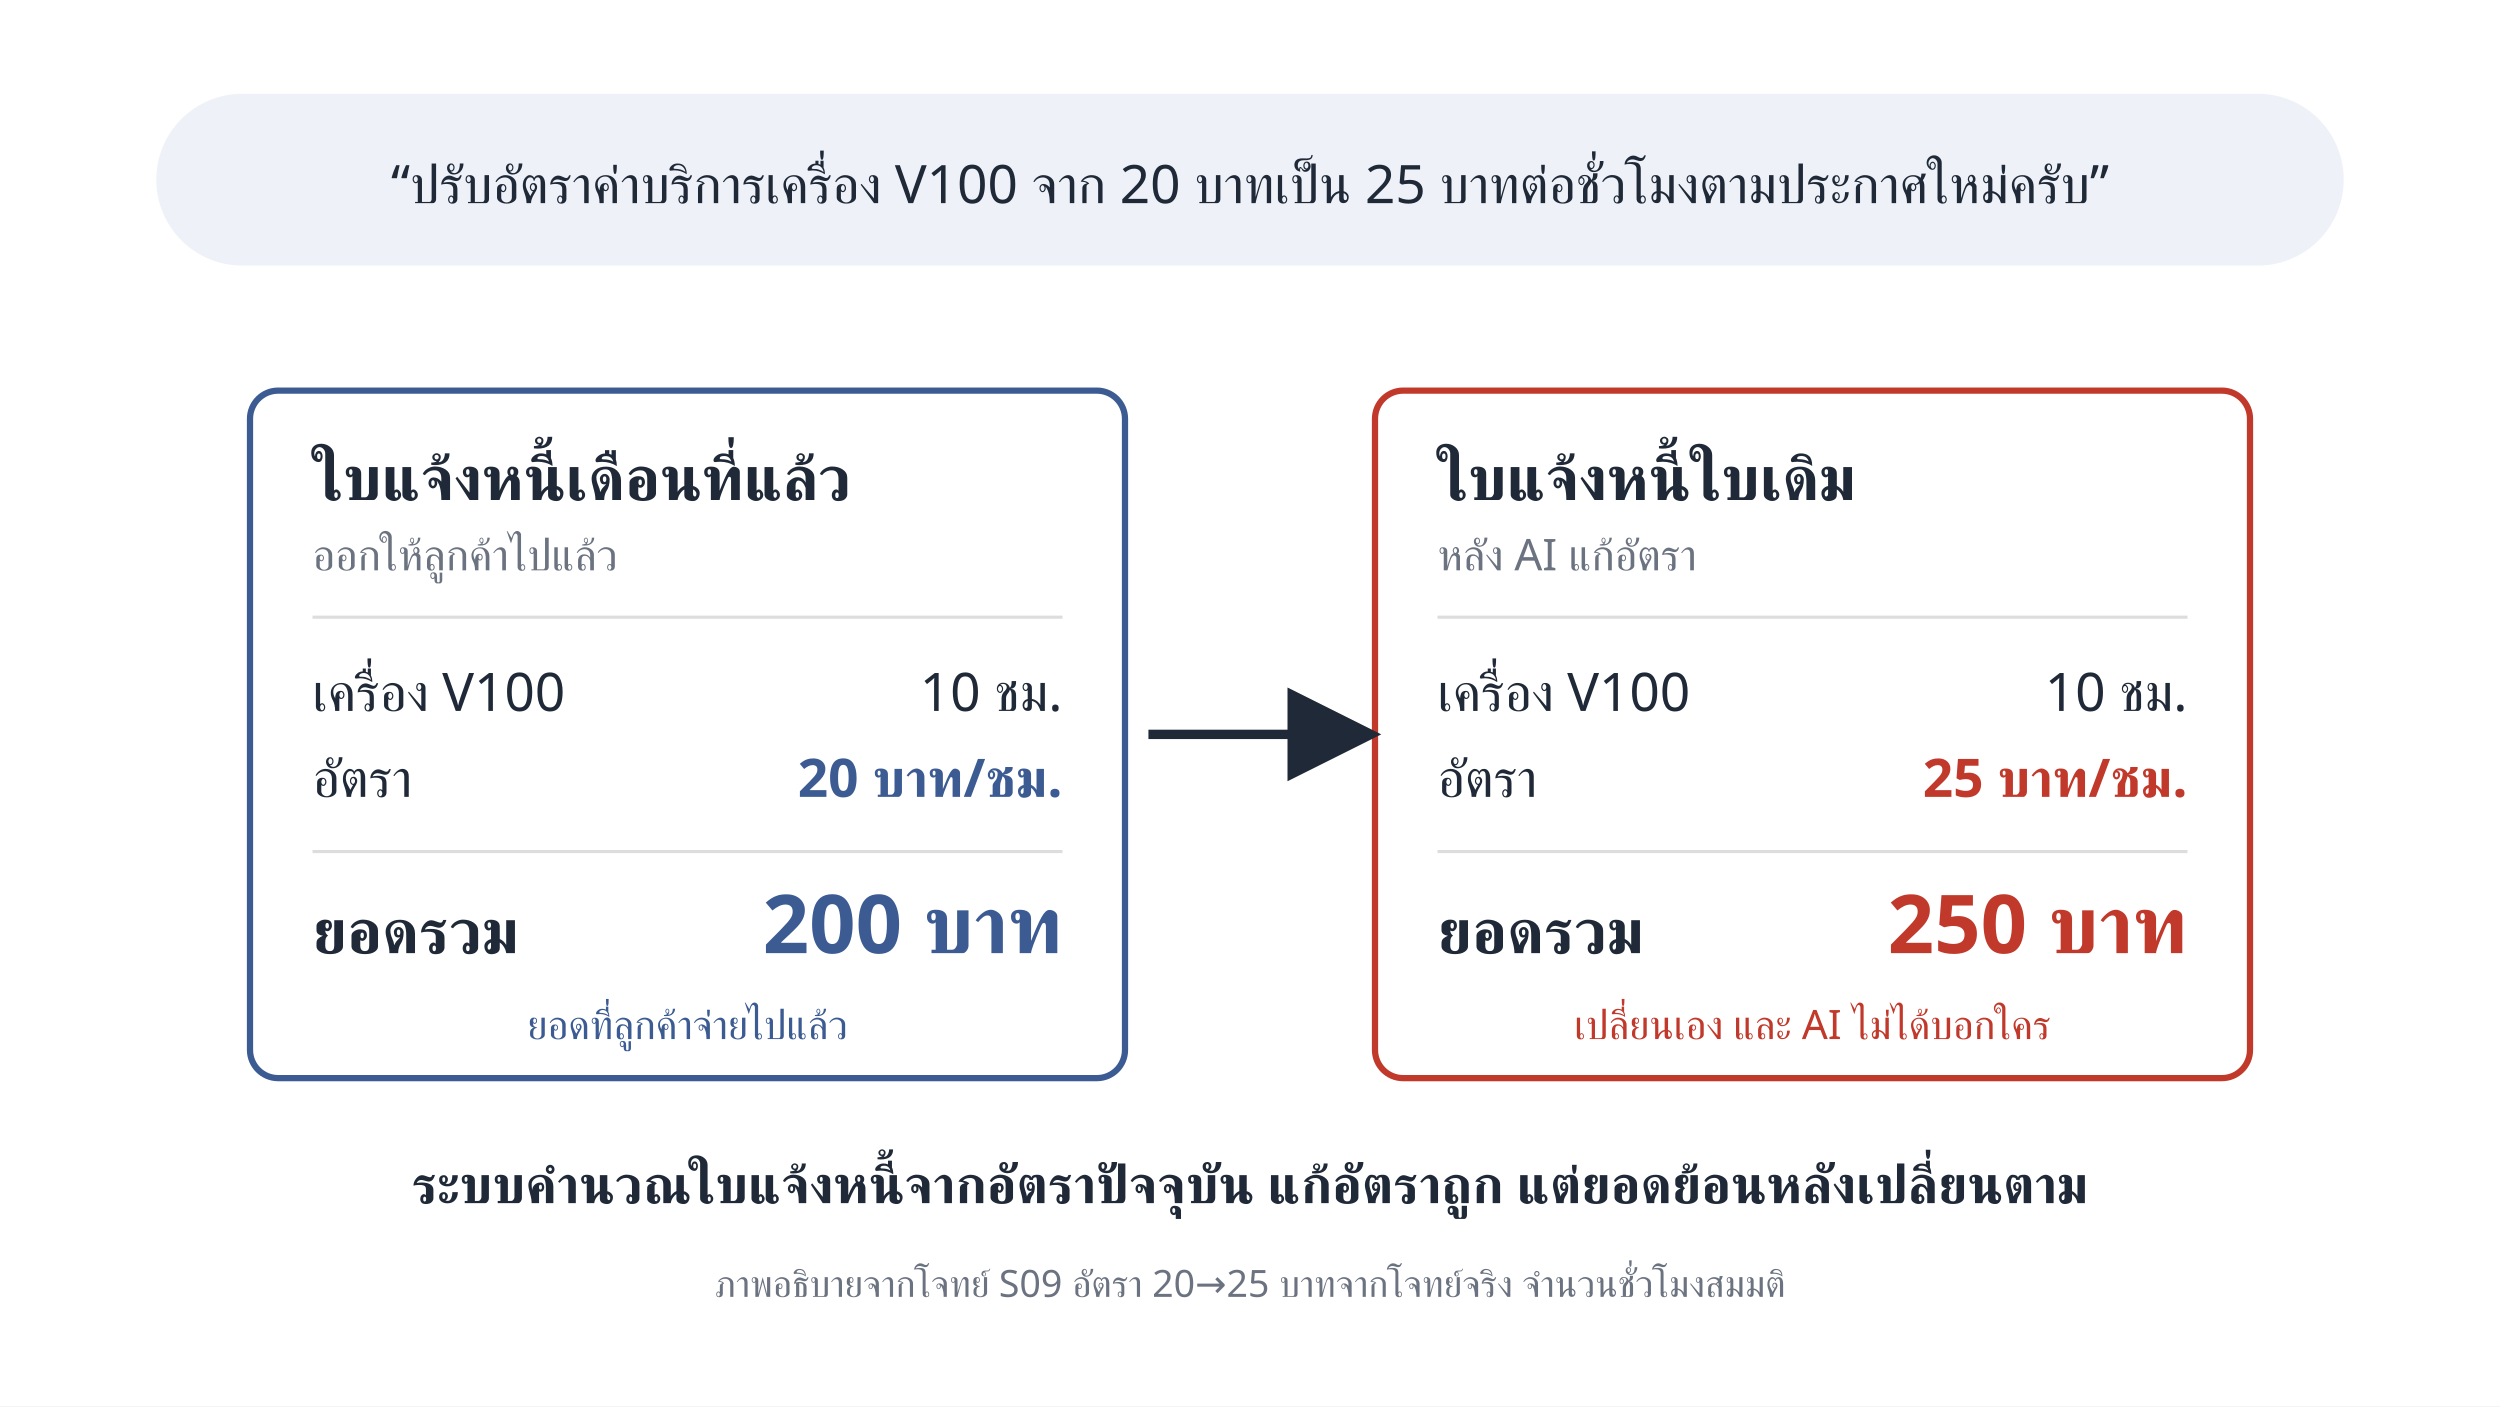
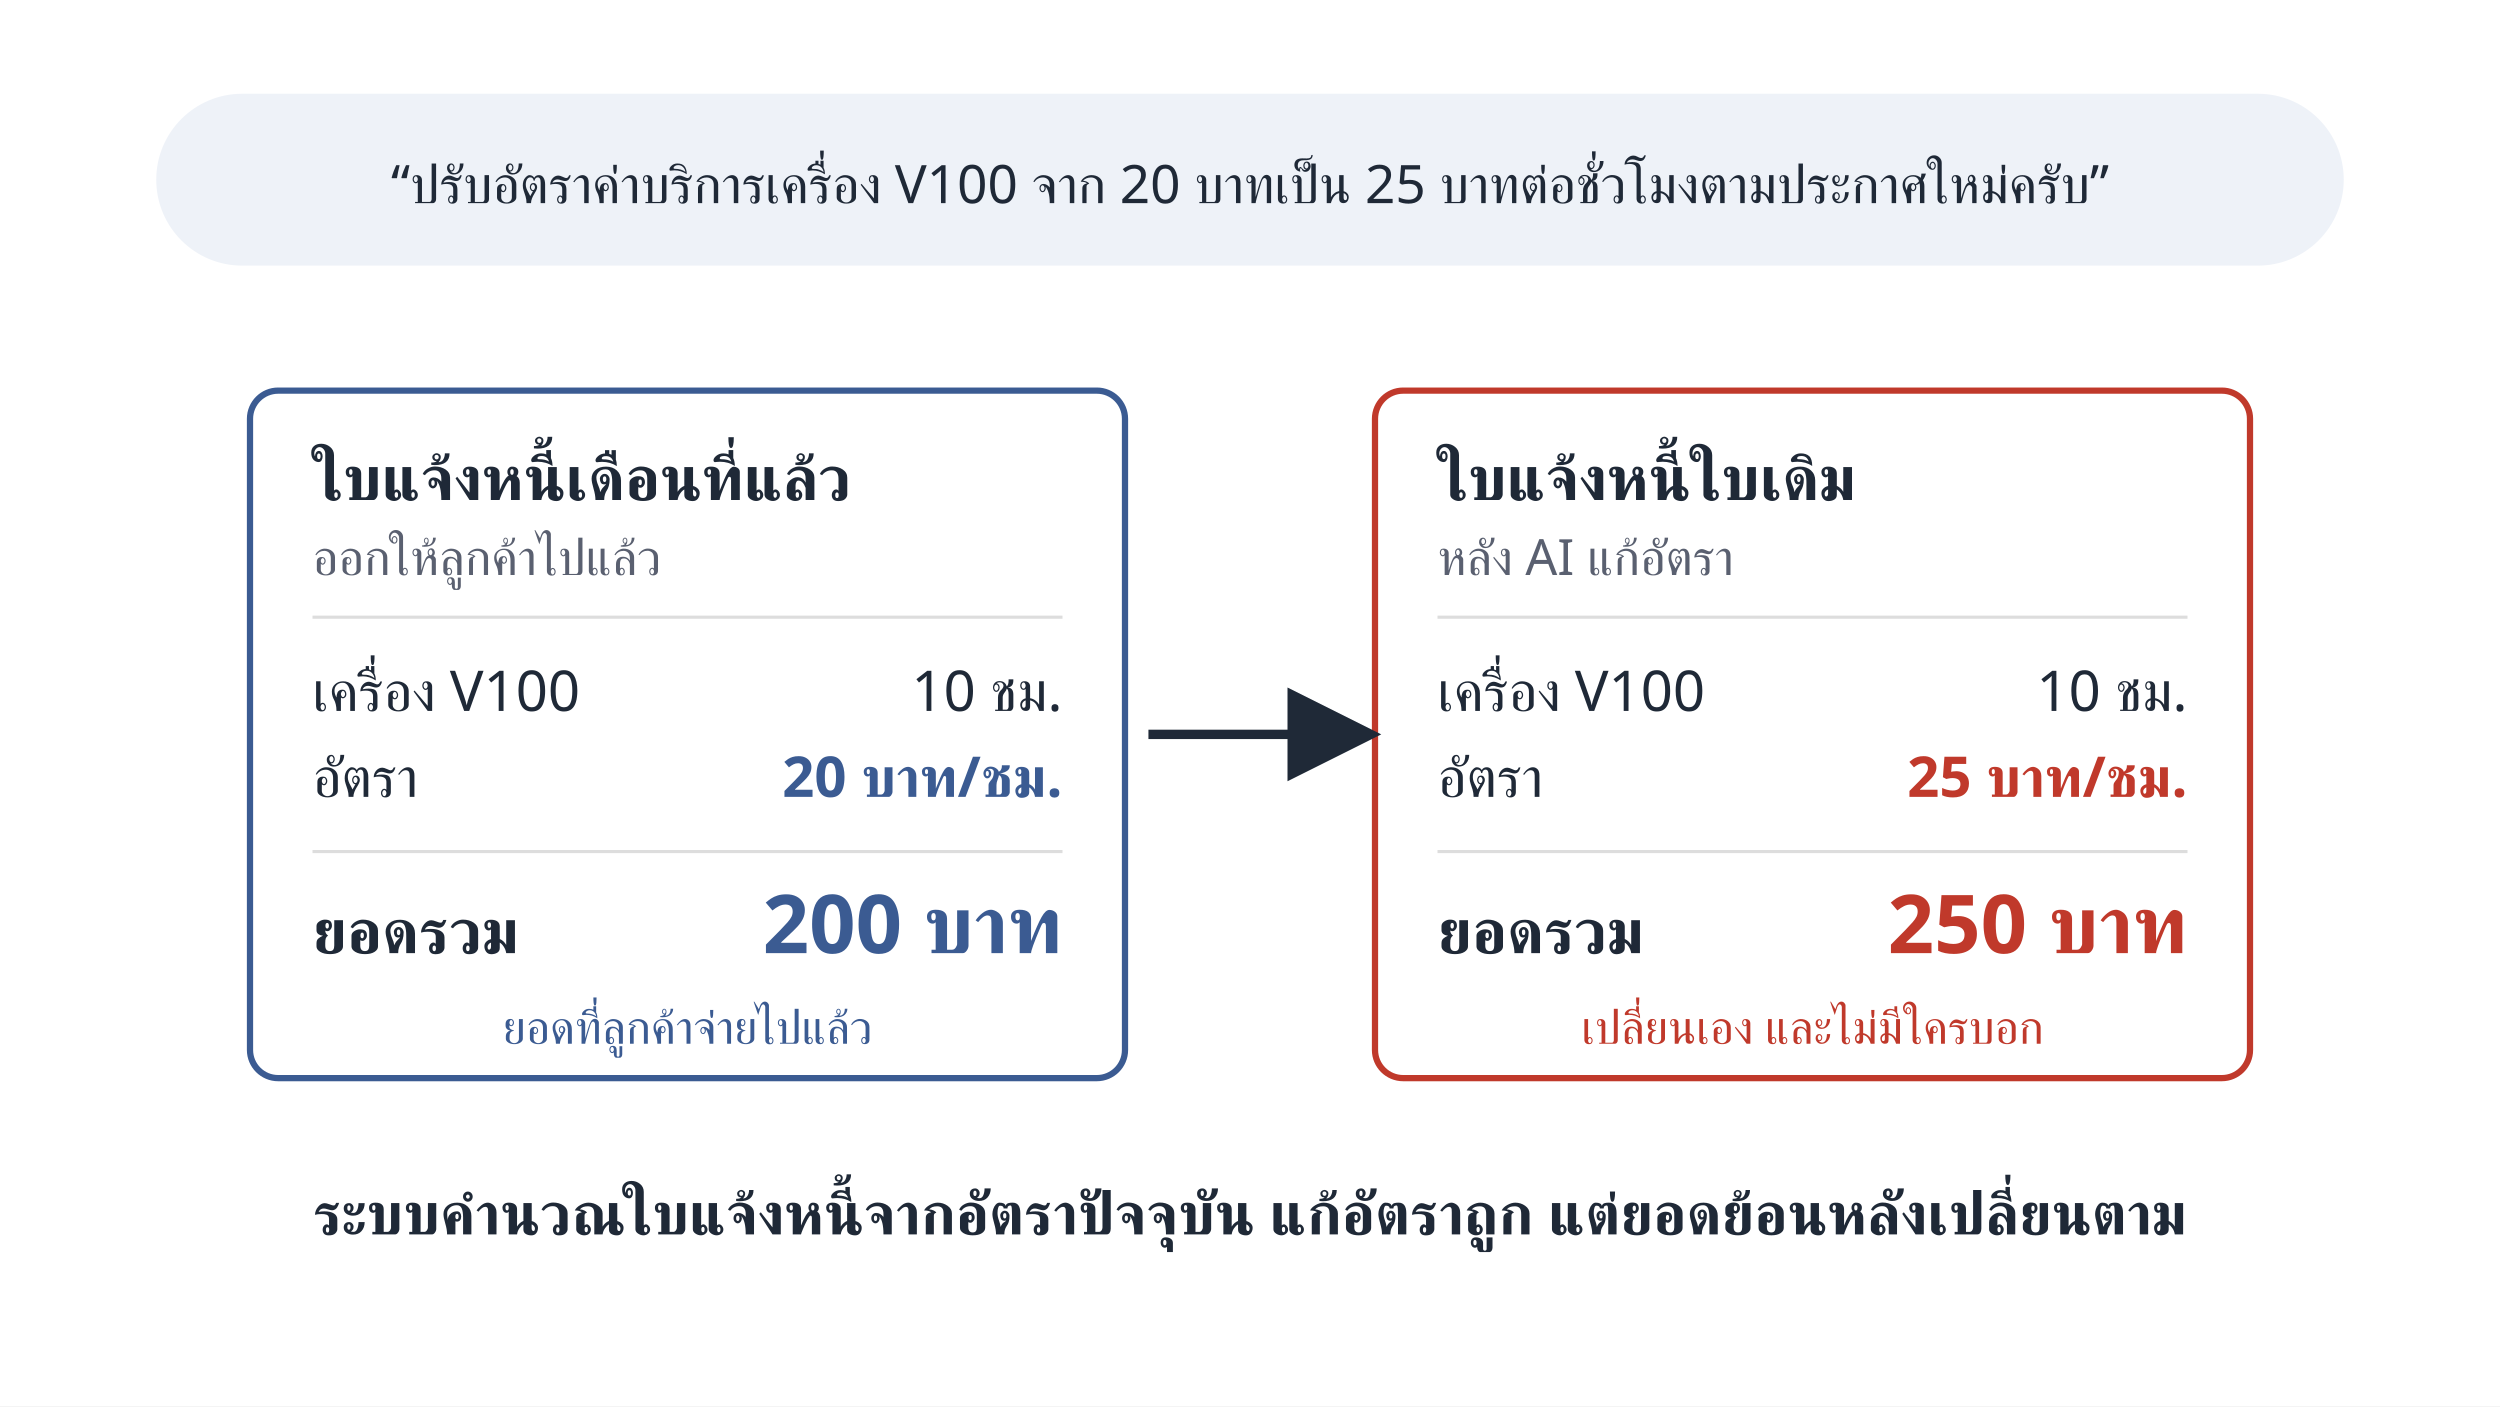
<svg xmlns="http://www.w3.org/2000/svg" width="1600" height="900" viewBox="0 0 1600 900">
  <rect width="100%" height="100%" fill="#fff" />
  <rect x="100" y="60" width="1400" height="110" rx="55" fill="#eef2f8" />
  <text x="800" y="130" font-family="DB ChuanPim PSU, TH Sarabun New, Tahoma, sans-serif" font-size="34" fill="#1f2937" text-anchor="middle" font-weight="400">“ปรับอัตราค่าบริการเครื่อง V100 จาก 20 บาทเป็น 25 บาทต่อชั่วโมงตามประกาศใหม่ครับ”</text>
  <rect x="160" y="250" width="560" height="440" rx="18" fill="#fff" stroke="#3b5b92" stroke-width="4" />
  <text x="200" y="320" font-family="DB ChuanPim PSU, TH Sarabun New, Tahoma, sans-serif" font-size="40" fill="#1f2937" text-anchor="start" font-weight="700">ใบแจ้งหนี้เดือนที่แล้ว</text>
-   <text x="200" y="365" font-family="DB ChuanPim PSU, TH Sarabun New, Tahoma, sans-serif" font-size="28" fill="#6b7280" text-anchor="start" font-weight="400">ออกให้ลูกค้าไปแล้ว</text>
+   <text x="200" y="368" font-family="DB ChuanPim PSU, TH Sarabun New, Tahoma, sans-serif" font-size="32" fill="#5a6070" text-anchor="start" font-weight="400">ออกให้ลูกค้าไปแล้ว</text>
  <line x1="200" y1="395" x2="680" y2="395" stroke="#ddd" stroke-width="2" />
-   <text x="200" y="455" font-family="DB ChuanPim PSU, TH Sarabun New, Tahoma, sans-serif" font-size="34" fill="#1f2937" text-anchor="start" font-weight="400">เครื่อง V100</text>
-   <text x="680" y="455" font-family="DB ChuanPim PSU, TH Sarabun New, Tahoma, sans-serif" font-size="34" fill="#1f2937" text-anchor="end" font-weight="400">10 ชม.</text>
-   <text x="200" y="510" font-family="DB ChuanPim PSU, TH Sarabun New, Tahoma, sans-serif" font-size="34" fill="#1f2937" text-anchor="start" font-weight="400">อัตรา</text>
-   <text x="680" y="510" font-family="DB ChuanPim PSU, TH Sarabun New, Tahoma, sans-serif" font-size="34" fill="#3b5b92" text-anchor="end" font-weight="700">20 บาท/ชม.</text>
+   <text x="200" y="455" font-family="DB ChuanPim PSU, TH Sarabun New, Tahoma, sans-serif" font-size="36" fill="#1f2937" text-anchor="start" font-weight="400">เครื่อง V100</text>
+   <text x="680" y="455" font-family="DB ChuanPim PSU, TH Sarabun New, Tahoma, sans-serif" font-size="36" fill="#1f2937" text-anchor="end" font-weight="400">10 ชม.</text>
+   <text x="200" y="510" font-family="DB ChuanPim PSU, TH Sarabun New, Tahoma, sans-serif" font-size="36" fill="#1f2937" text-anchor="start" font-weight="400">อัตรา</text>
+   <text x="680" y="510" font-family="DB ChuanPim PSU, TH Sarabun New, Tahoma, sans-serif" font-size="36" fill="#3b5b92" text-anchor="end" font-weight="700">20 บาท/ชม.</text>
  <line x1="200" y1="545" x2="680" y2="545" stroke="#ddd" stroke-width="2" />
  <text x="200" y="610" font-family="DB ChuanPim PSU, TH Sarabun New, Tahoma, sans-serif" font-size="40" fill="#1f2937" text-anchor="start" font-weight="700">ยอดรวม</text>
  <text x="680" y="610" font-family="DB ChuanPim PSU, TH Sarabun New, Tahoma, sans-serif" font-size="52" fill="#3b5b92" text-anchor="end" font-weight="700">200 บาท</text>
-   <text x="440" y="665" font-family="DB ChuanPim PSU, TH Sarabun New, Tahoma, sans-serif" font-size="26" fill="#3b5b92" text-anchor="middle" font-weight="400">ยอดที่ลูกค้าจ่ายไปแล้ว</text>
+   <text x="440" y="668" font-family="DB ChuanPim PSU, TH Sarabun New, Tahoma, sans-serif" font-size="30" fill="#3b5b92" text-anchor="middle" font-weight="400">ยอดที่ลูกค้าจ่ายไปแล้ว</text>
  <rect x="880" y="250" width="560" height="440" rx="18" fill="#fff" stroke="#c0392b" stroke-width="4" />
  <text x="920" y="320" font-family="DB ChuanPim PSU, TH Sarabun New, Tahoma, sans-serif" font-size="40" fill="#1f2937" text-anchor="start" font-weight="700">ใบแจ้งหนี้ใบเดิม</text>
-   <text x="920" y="365" font-family="DB ChuanPim PSU, TH Sarabun New, Tahoma, sans-serif" font-size="28" fill="#6b7280" text-anchor="start" font-weight="400">หลัง AI แก้อัตรา</text>
+   <text x="920" y="368" font-family="DB ChuanPim PSU, TH Sarabun New, Tahoma, sans-serif" font-size="32" fill="#5a6070" text-anchor="start" font-weight="400">หลัง AI แก้อัตรา</text>
  <line x1="920" y1="395" x2="1400" y2="395" stroke="#ddd" stroke-width="2" />
-   <text x="920" y="455" font-family="DB ChuanPim PSU, TH Sarabun New, Tahoma, sans-serif" font-size="34" fill="#1f2937" text-anchor="start" font-weight="400">เครื่อง V100</text>
-   <text x="1400" y="455" font-family="DB ChuanPim PSU, TH Sarabun New, Tahoma, sans-serif" font-size="34" fill="#1f2937" text-anchor="end" font-weight="400">10 ชม.</text>
-   <text x="920" y="510" font-family="DB ChuanPim PSU, TH Sarabun New, Tahoma, sans-serif" font-size="34" fill="#1f2937" text-anchor="start" font-weight="400">อัตรา</text>
-   <text x="1400" y="510" font-family="DB ChuanPim PSU, TH Sarabun New, Tahoma, sans-serif" font-size="34" fill="#c0392b" text-anchor="end" font-weight="700">25 บาท/ชม.</text>
+   <text x="920" y="455" font-family="DB ChuanPim PSU, TH Sarabun New, Tahoma, sans-serif" font-size="36" fill="#1f2937" text-anchor="start" font-weight="400">เครื่อง V100</text>
+   <text x="1400" y="455" font-family="DB ChuanPim PSU, TH Sarabun New, Tahoma, sans-serif" font-size="36" fill="#1f2937" text-anchor="end" font-weight="400">10 ชม.</text>
+   <text x="920" y="510" font-family="DB ChuanPim PSU, TH Sarabun New, Tahoma, sans-serif" font-size="36" fill="#1f2937" text-anchor="start" font-weight="400">อัตรา</text>
+   <text x="1400" y="510" font-family="DB ChuanPim PSU, TH Sarabun New, Tahoma, sans-serif" font-size="36" fill="#c0392b" text-anchor="end" font-weight="700">25 บาท/ชม.</text>
  <line x1="920" y1="545" x2="1400" y2="545" stroke="#ddd" stroke-width="2" />
  <text x="920" y="610" font-family="DB ChuanPim PSU, TH Sarabun New, Tahoma, sans-serif" font-size="40" fill="#1f2937" text-anchor="start" font-weight="700">ยอดรวม</text>
  <text x="1400" y="610" font-family="DB ChuanPim PSU, TH Sarabun New, Tahoma, sans-serif" font-size="52" fill="#c0392b" text-anchor="end" font-weight="700">250 บาท</text>
-   <text x="1160" y="665" font-family="DB ChuanPim PSU, TH Sarabun New, Tahoma, sans-serif" font-size="26" fill="#c0392b" text-anchor="middle" font-weight="400">เปลี่ยนเอง และ AI ไม่ได้บอกใคร</text>
+   <text x="1160" y="668" font-family="DB ChuanPim PSU, TH Sarabun New, Tahoma, sans-serif" font-size="30" fill="#c0392b" text-anchor="middle" font-weight="400">เปลี่ยนเอง และไม่มีใครบอก</text>
  <path d="M 735 470 L 860 470" stroke="#1f2937" stroke-width="6" marker-end="url(#ah)" />
  <defs>
    <marker id="ah" markerWidth="10" markerHeight="10" refX="6" refY="5" orient="auto">
      <path d="M0,0 L10,5 L0,10 z" fill="#1f2937" />
    </marker>
  </defs>
-   <text x="800" y="770" font-family="DB ChuanPim PSU, TH Sarabun New, Tahoma, sans-serif" font-size="34" fill="#1f2937" text-anchor="middle" font-weight="700">ระบบคำนวณใบแจ้งหนี้จากอัตราปัจจุบัน แก้อัตราถูก แต่ยอดย้อนหลังเปลี่ยนตาม</text>
-   <text x="800" y="830" font-family="DB ChuanPim PSU, TH Sarabun New, Tahoma, sans-serif" font-size="24" fill="#6b7280" text-anchor="middle" font-weight="400">ภาพอธิบายจากโจทย์ S09 อัตรา 20→25 บาทจากโจทย์จริง จำนวนชั่วโมงสมมติ</text>
+   <text x="800" y="790" font-family="DB ChuanPim PSU, TH Sarabun New, Tahoma, sans-serif" font-size="38" fill="#1f2937" text-anchor="middle" font-weight="700">ระบบคำนวณใบแจ้งหนี้จากอัตราปัจจุบัน แก้อัตราถูก แต่ยอดย้อนหลังเปลี่ยนตาม</text>
</svg>
